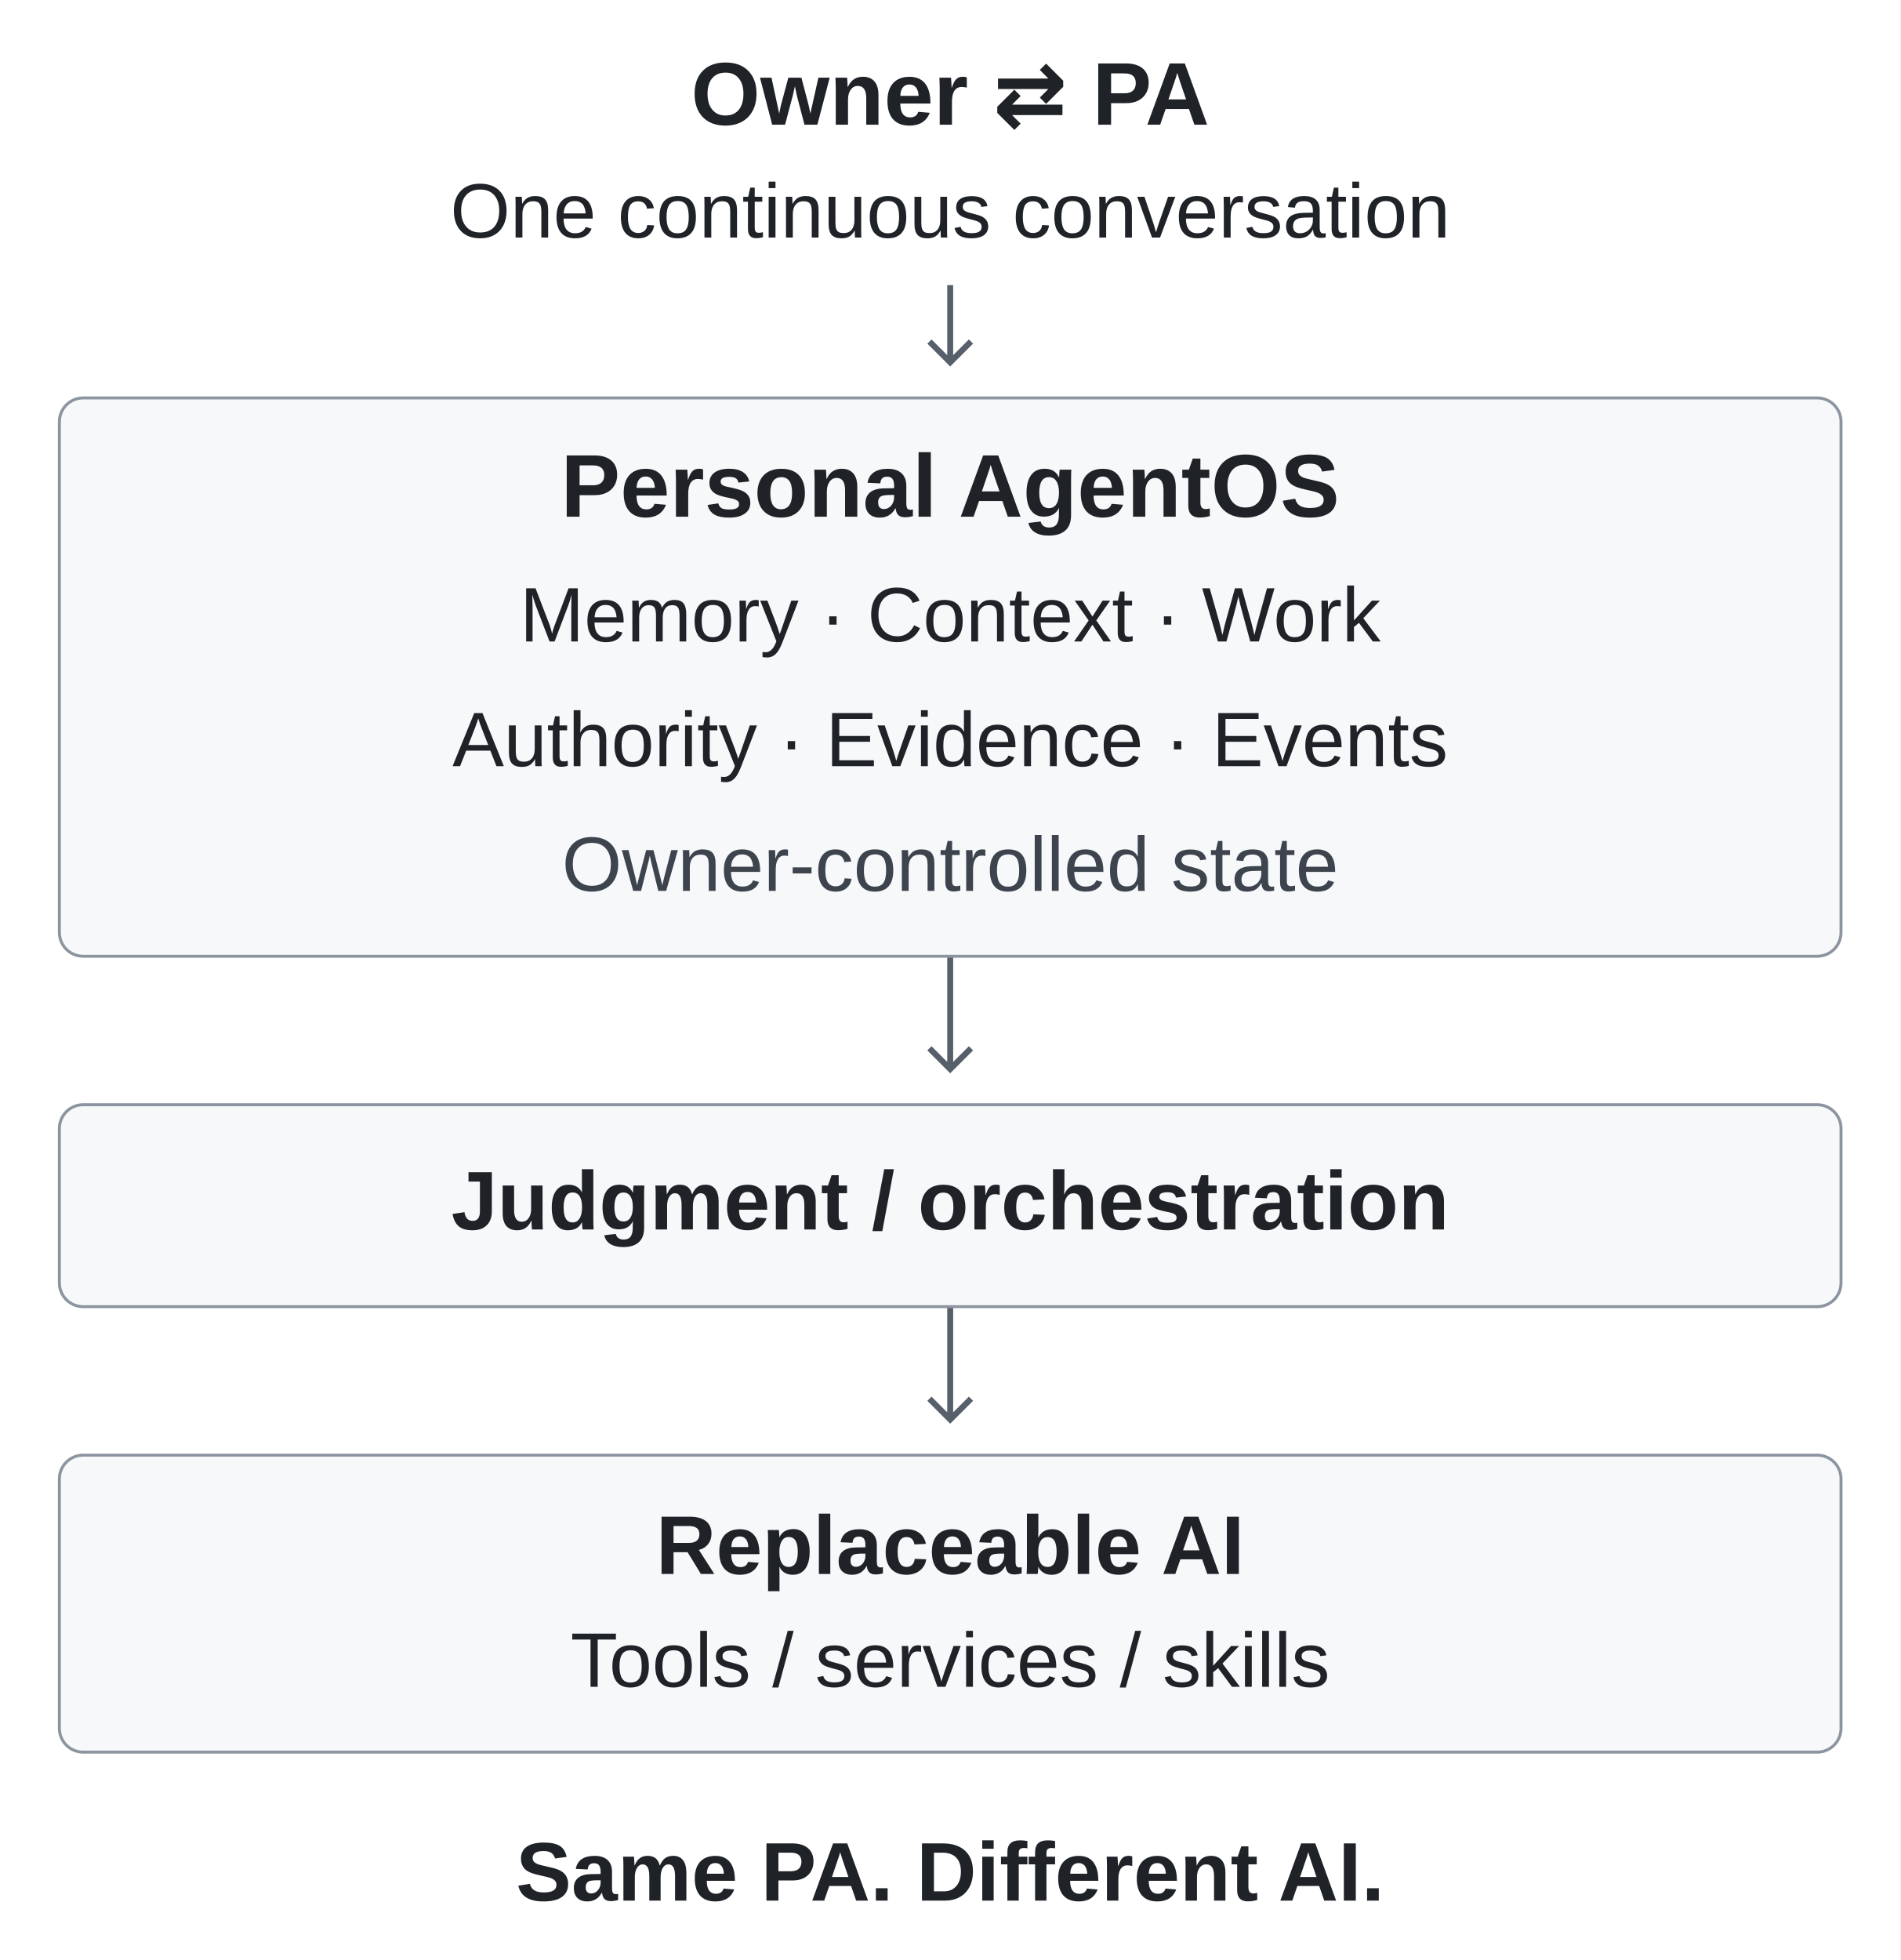
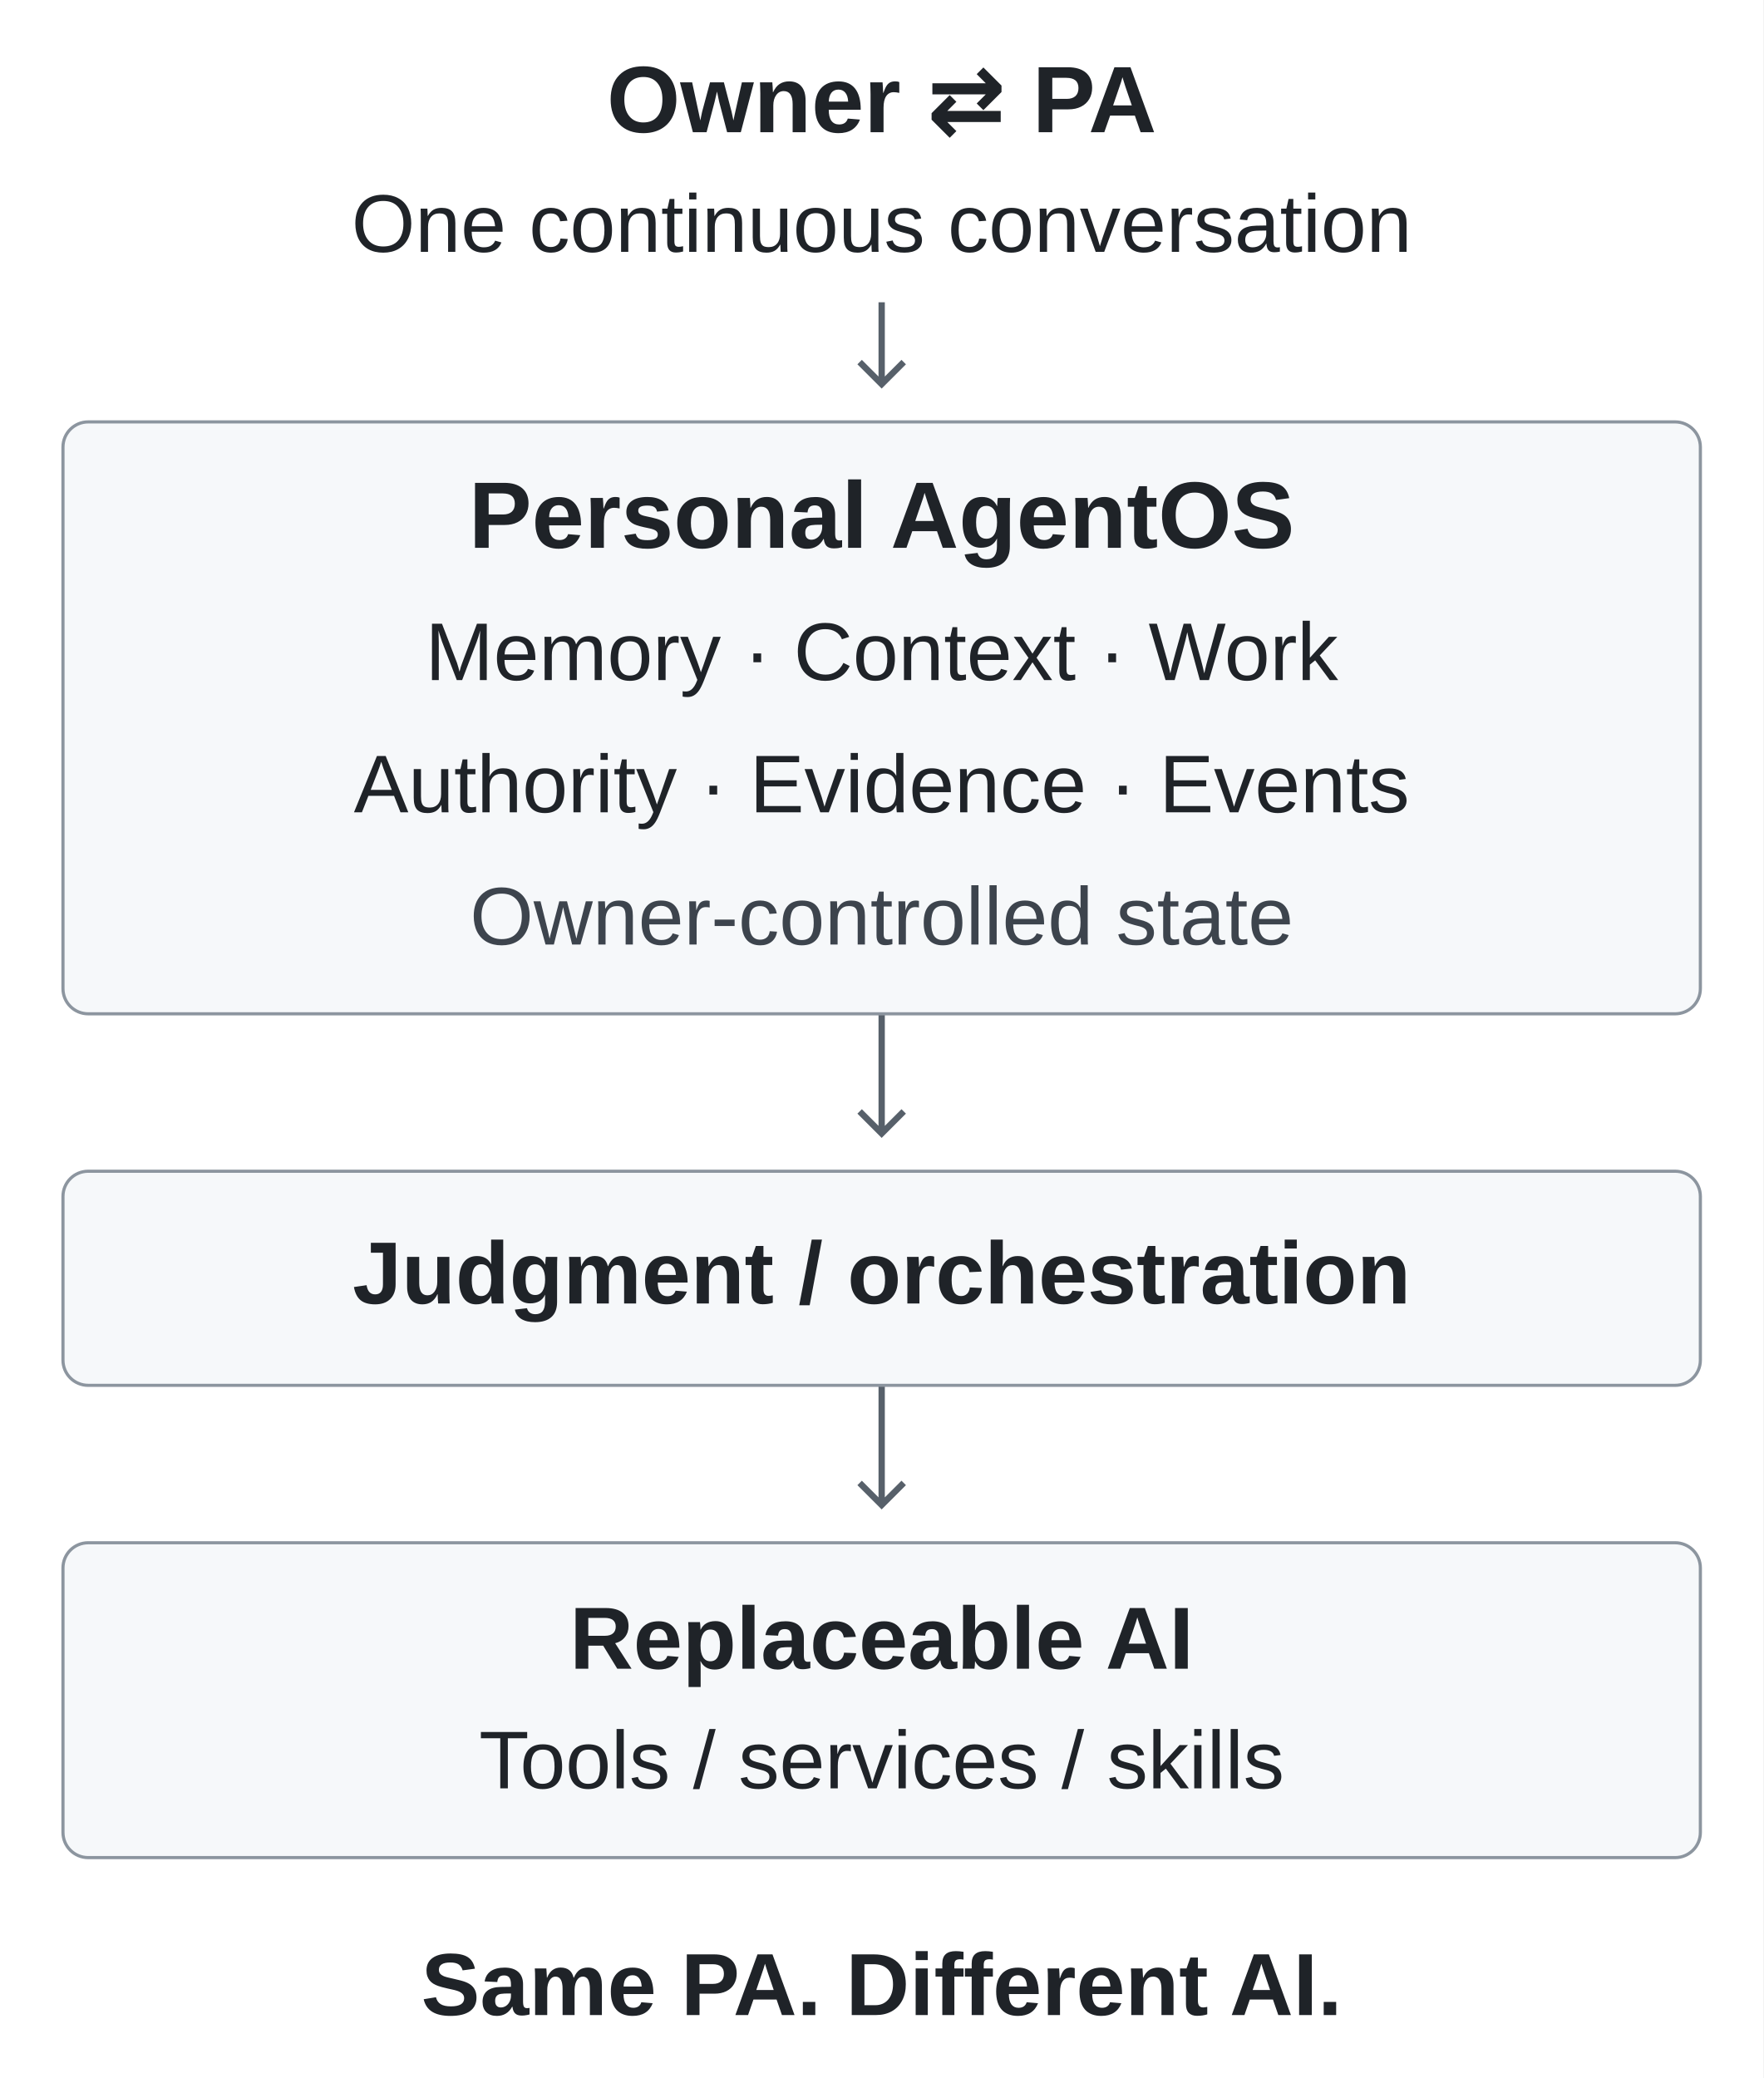
- <svg xmlns="http://www.w3.org/2000/svg" width="640" height="660" viewBox="0 0 640 660" role="img" aria-labelledby="title desc">
+ <svg xmlns="http://www.w3.org/2000/svg" width="560" height="660" viewBox="0 0 560 660" role="img" aria-labelledby="title desc">
  <style>
text{font-family:Arial,"Noto Sans",sans-serif;fill:#1f2328;font-size:26px}
.heading{font-size:30px;font-weight:700}.label{font-size:28px;font-weight:700}.muted{fill:#3d444d}.center{text-anchor:middle}
</style>
-   <rect width="640" height="660" fill="#ffffff" />
-   <text x="320" y="42" class="heading center">Owner ⇄ PA</text>
-   <text x="320" y="80" class="center">One continuous conversation</text>
+   <rect width="560" height="660" fill="#ffffff" />
+   <text x="280" y="42" class="heading center">Owner ⇄ PA</text>
+   <text x="280" y="80" class="center">One continuous conversation</text>
  <g stroke="#57606a" stroke-width="2" fill="none">
-     <path d="M320 96V122m-7-7 7 7 7-7" />
-     <path d="M320 322V360m-7-7 7 7 7-7" />
-     <path d="M320 440V478m-7-7 7 7 7-7" />
+     <path d="M280 96V122m-7-7 7 7 7-7" />
+     <path d="M280 322V360m-7-7 7 7 7-7" />
+     <path d="M280 440V478m-7-7 7 7 7-7" />
  </g>
-   <rect x="20" y="134" width="600" height="188" rx="8" fill="#f6f8fa" stroke="#8c959f" />
-   <text x="320" y="174" class="heading center">Personal AgentOS</text>
-   <text x="320" y="216" class="center">Memory · Context · Work</text>
-   <text x="320" y="258" class="center">Authority · Evidence · Events</text>
-   <text x="320" y="300" class="muted center">Owner-controlled state</text>
-   <rect x="20" y="372" width="600" height="68" rx="8" fill="#f6f8fa" stroke="#8c959f" />
-   <text x="320" y="414" class="label center">Judgment / orchestration</text>
-   <rect x="20" y="490" width="600" height="100" rx="8" fill="#f6f8fa" stroke="#8c959f" />
-   <text x="320" y="530" class="label center">Replaceable AI</text>
-   <text x="320" y="568" class="center">Tools / services / skills</text>
-   <text x="320" y="640" class="label center">Same PA. Different AI.</text>
+   <rect x="20" y="134" width="520" height="188" rx="8" fill="#f6f8fa" stroke="#8c959f" />
+   <text x="280" y="174" class="heading center">Personal AgentOS</text>
+   <text x="280" y="216" class="center">Memory · Context · Work</text>
+   <text x="280" y="258" class="center">Authority · Evidence · Events</text>
+   <text x="280" y="300" class="muted center">Owner-controlled state</text>
+   <rect x="20" y="372" width="520" height="68" rx="8" fill="#f6f8fa" stroke="#8c959f" />
+   <text x="280" y="414" class="label center">Judgment / orchestration</text>
+   <rect x="20" y="490" width="520" height="100" rx="8" fill="#f6f8fa" stroke="#8c959f" />
+   <text x="280" y="530" class="label center">Replaceable AI</text>
+   <text x="280" y="568" class="center">Tools / services / skills</text>
+   <text x="280" y="640" class="label center">Same PA. Different AI.</text>
</svg>
